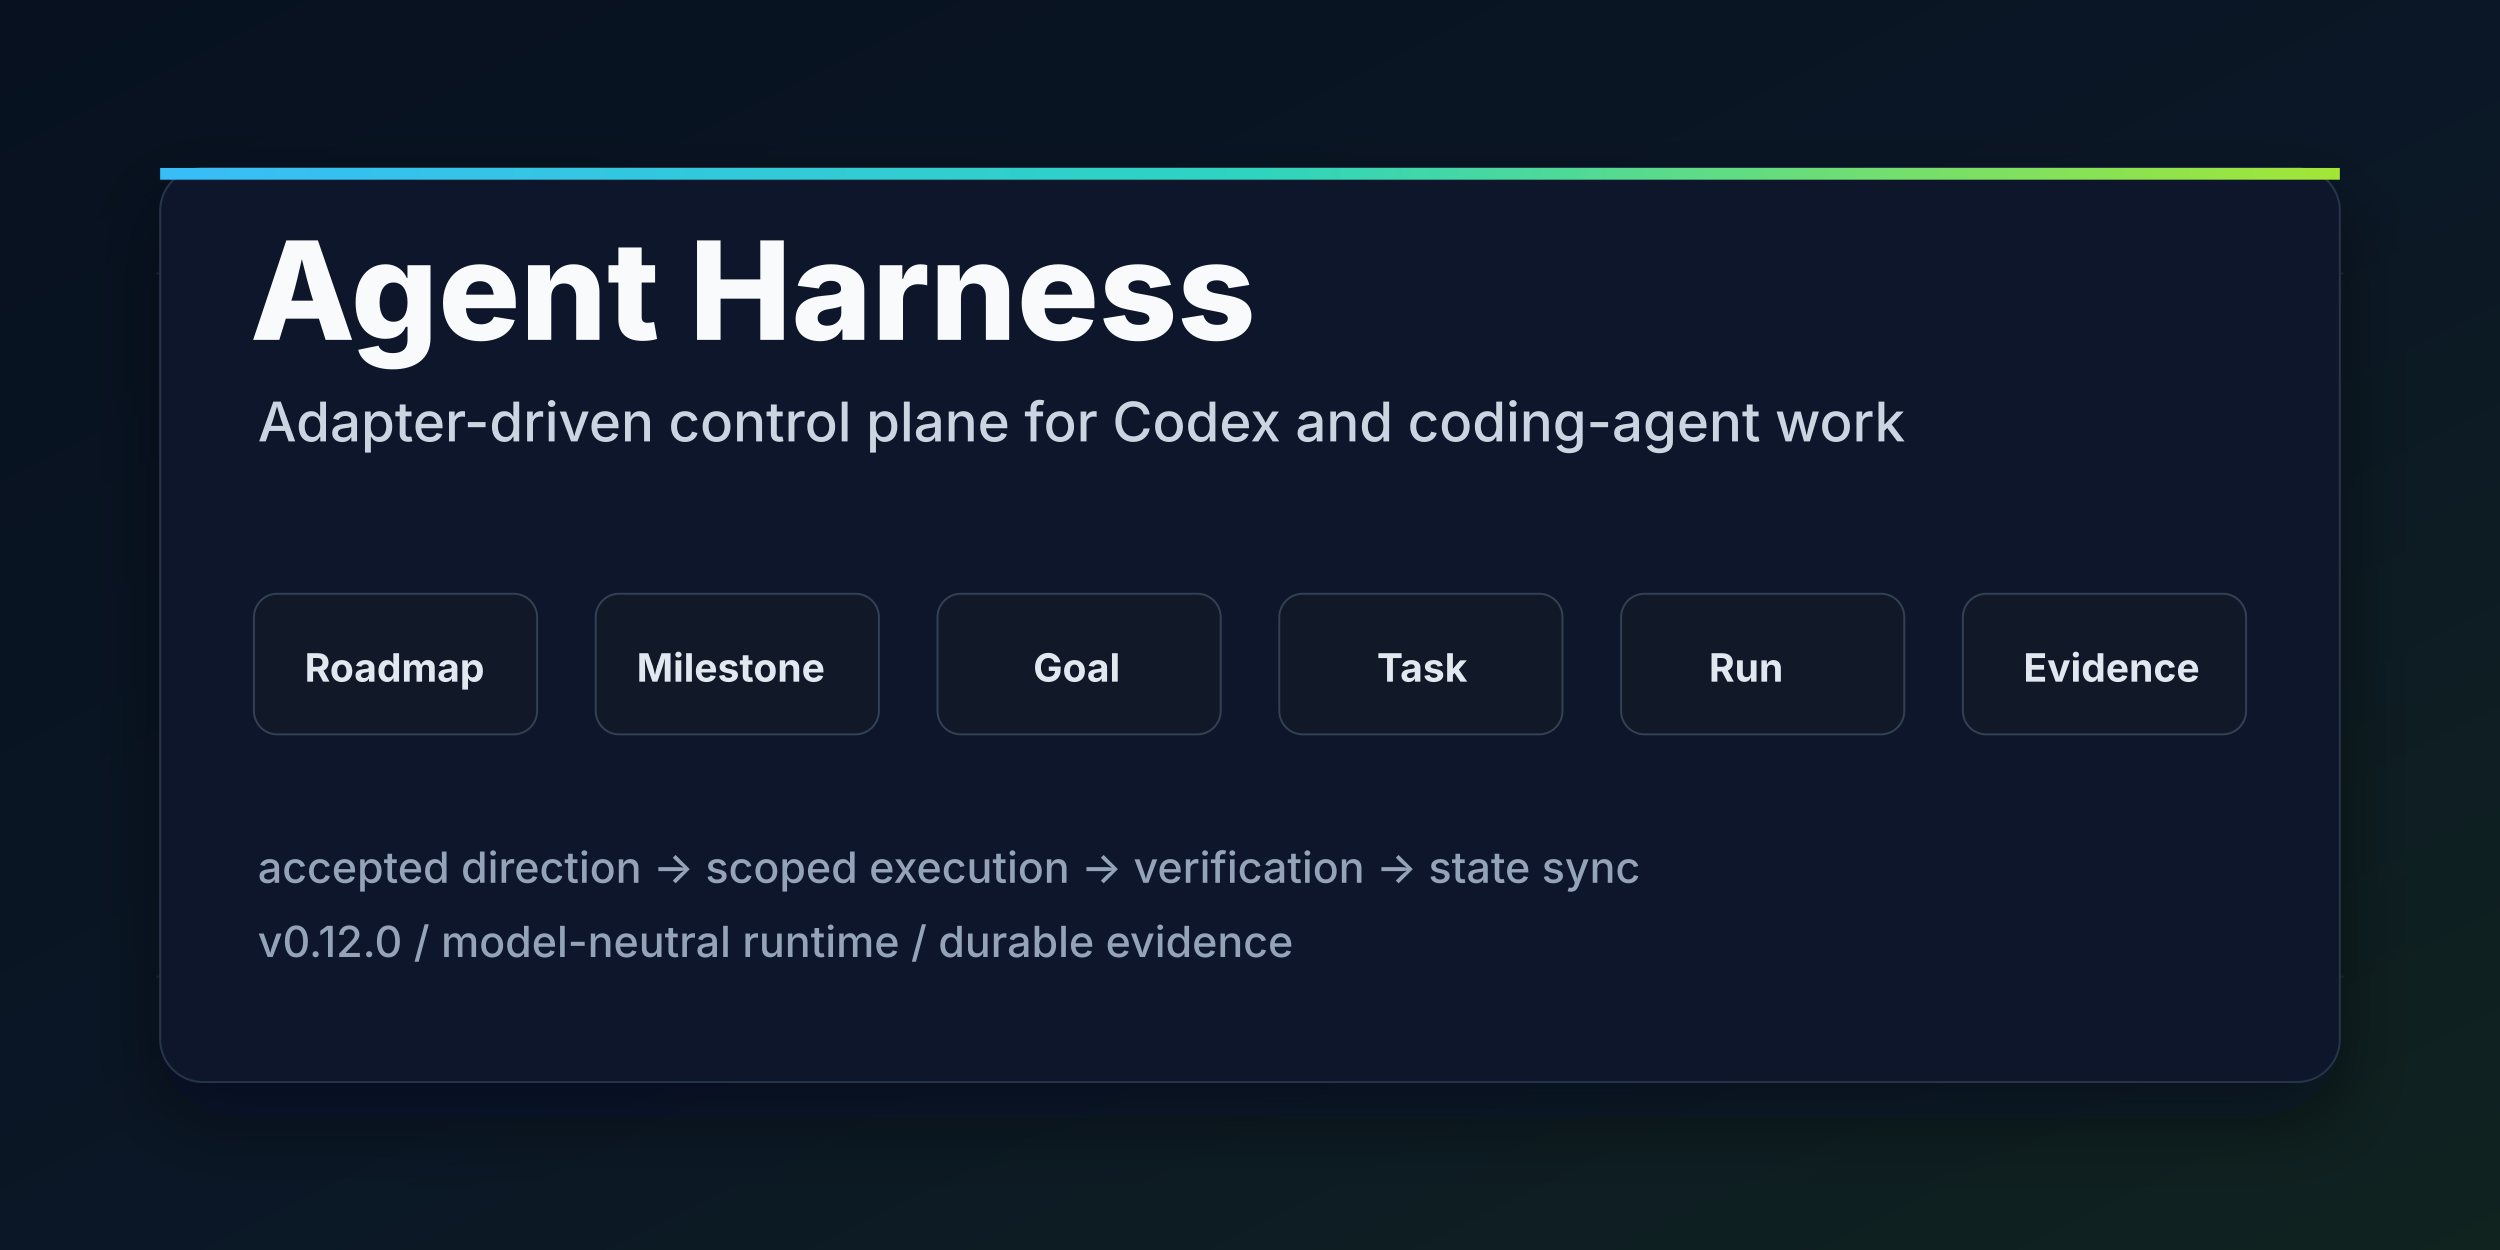
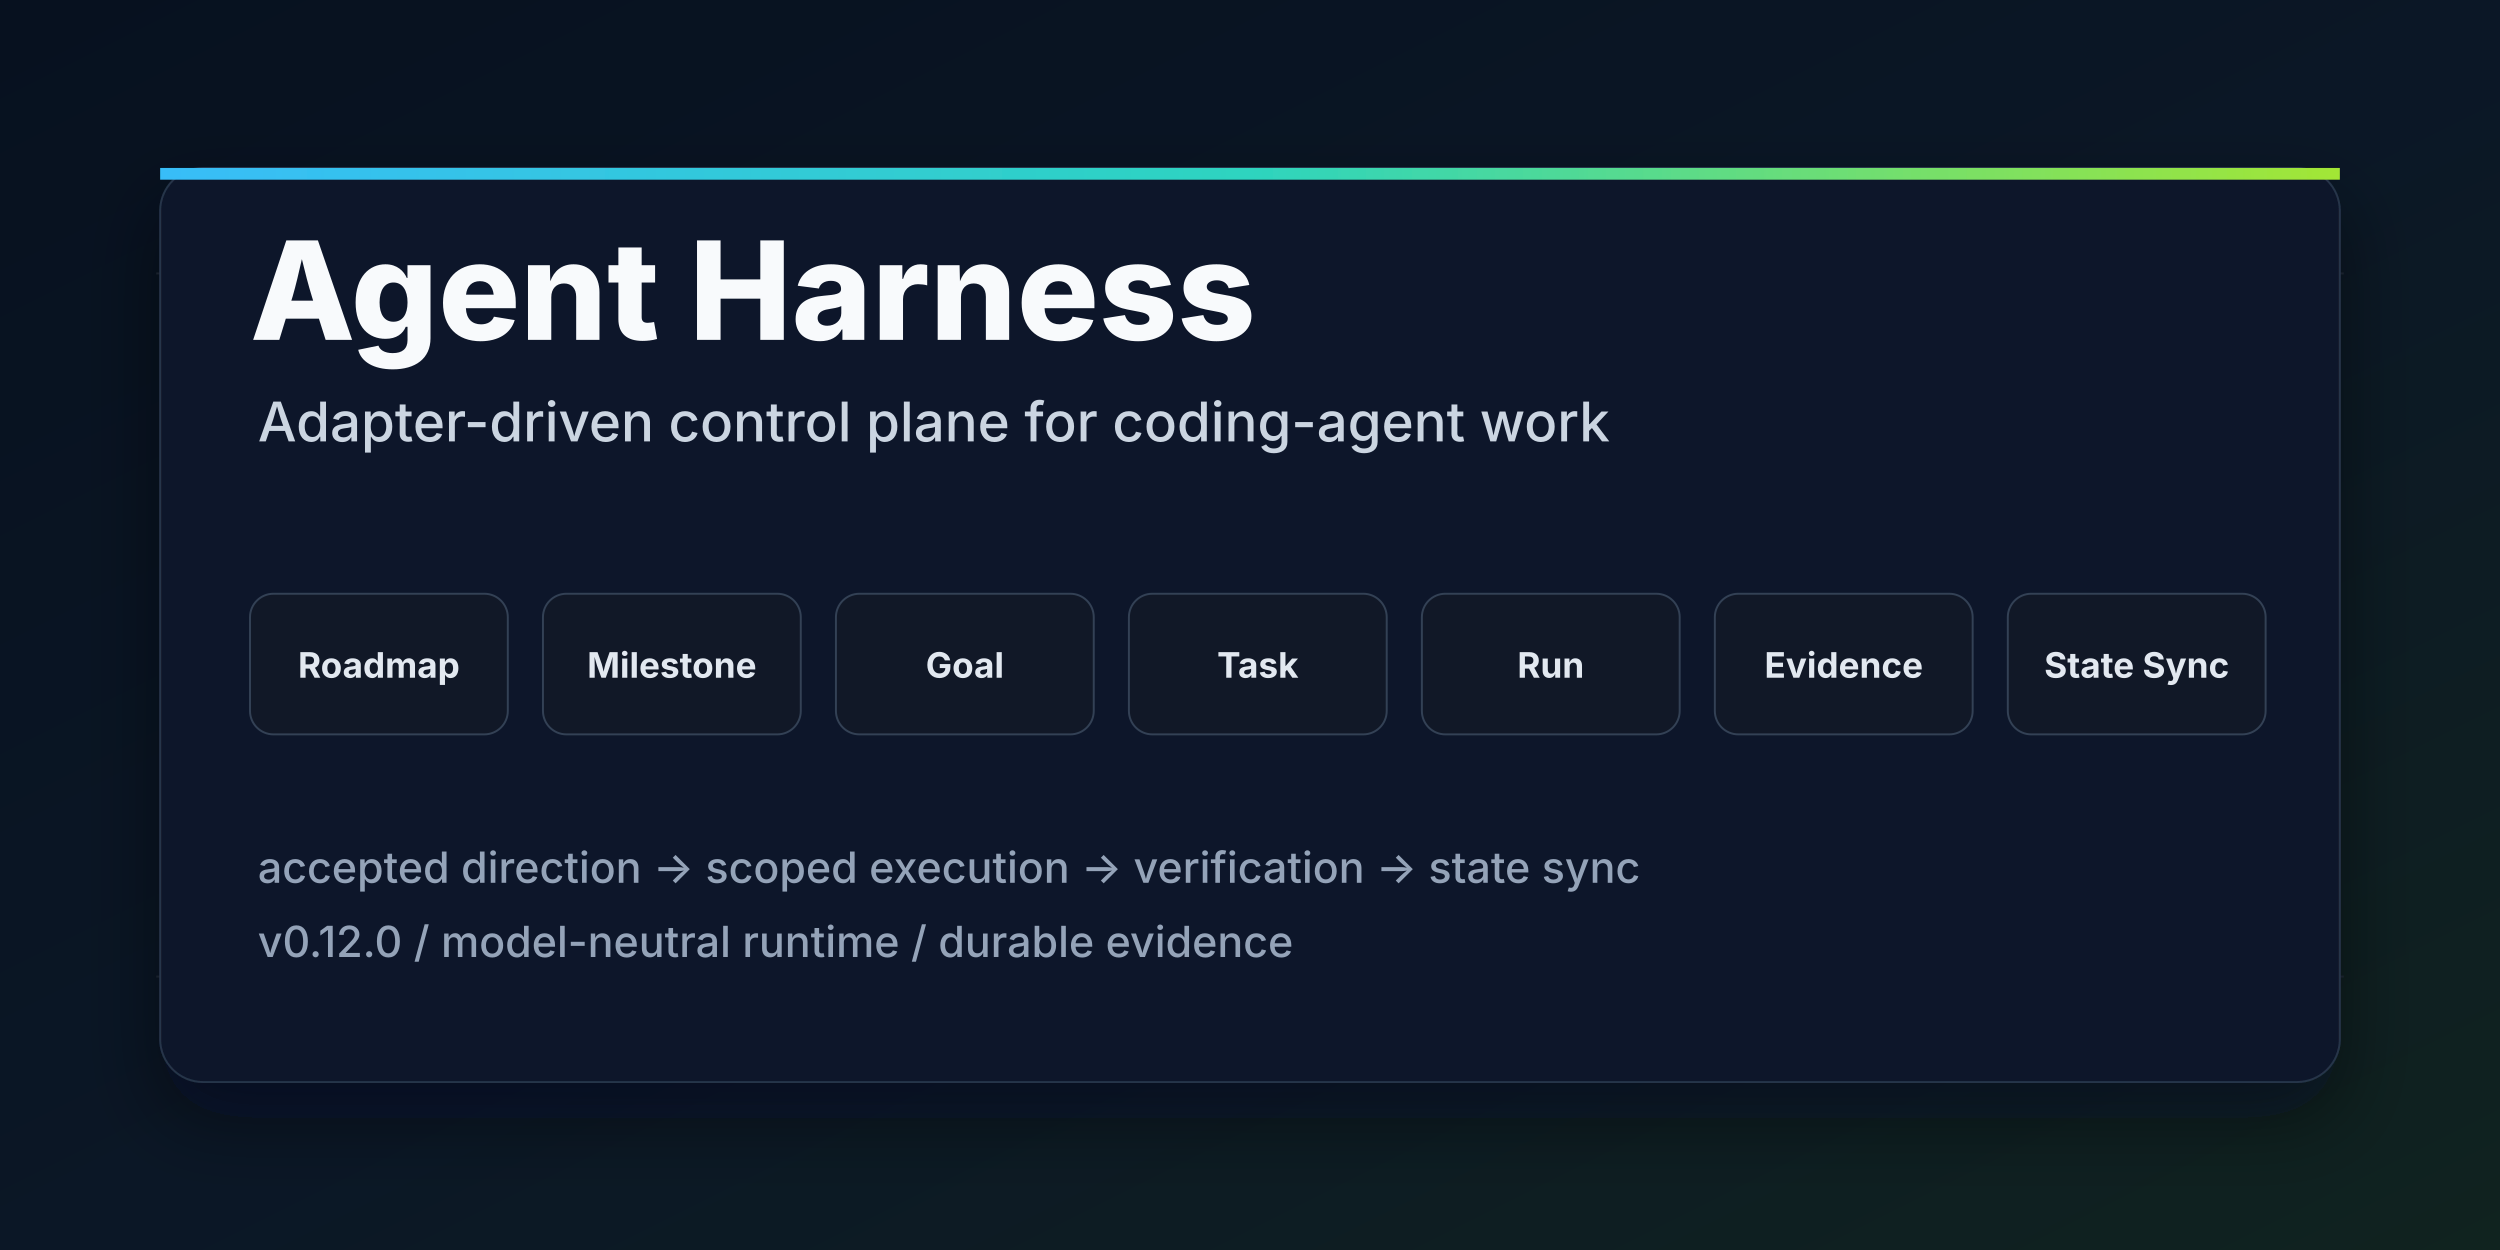
<svg xmlns="http://www.w3.org/2000/svg" width="1280" height="640" viewBox="0 0 1280 640" role="img" aria-labelledby="title desc">
  <defs>
    <linearGradient id="bg" x1="0" y1="0" x2="1" y2="1">
      <stop offset="0" stop-color="#07111f" />
      <stop offset="0.52" stop-color="#0b1726" />
      <stop offset="1" stop-color="#10231f" />
    </linearGradient>
    <linearGradient id="line" x1="0" y1="0" x2="1" y2="0">
      <stop offset="0" stop-color="#38bdf8" />
      <stop offset="0.5" stop-color="#2dd4bf" />
      <stop offset="1" stop-color="#a3e635" />
    </linearGradient>
    <filter id="soft" x="-20%" y="-20%" width="140%" height="140%">
      <feDropShadow dx="0" dy="18" stdDeviation="20" flood-color="#020617" flood-opacity="0.45" />
    </filter>
  </defs>
  <rect width="1280" height="640" fill="url(#bg)" />
  <path d="M80 500H1200" stroke="#1f2937" stroke-width="1" />
  <path d="M80 140H1200" stroke="#1f2937" stroke-width="1" />
  <path d="M132 498V142M372 498V142M612 498V142M852 498V142M1092 498V142" stroke="#142033" stroke-width="1" />
  <g filter="url(#soft)">
    <rect x="82" y="86" width="1116" height="468" rx="22" fill="#0f172a" stroke="#263449" />
    <rect x="82" y="86" width="1116" height="6" fill="url(#line)" />
  </g>
  <text x="128" y="174" fill="#f8fafc" font-family="Inter, ui-sans-serif, system-ui, -apple-system, BlinkMacSystemFont, Segoe UI, sans-serif" font-size="70" font-weight="760" letter-spacing="0">Agent Harness</text>
-   <text x="132" y="226" fill="#cbd5e1" font-family="Inter, ui-sans-serif, system-ui, -apple-system, BlinkMacSystemFont, Segoe UI, sans-serif" font-size="28" font-weight="500" letter-spacing="0">Adapter-driven control plane for Codex and coding-agent work</text>
-   <g font-family="Inter, ui-sans-serif, system-ui, -apple-system, BlinkMacSystemFont, Segoe UI, sans-serif" font-size="20" font-weight="700">
-     <rect x="130" y="304" width="145" height="72" rx="12" fill="#111827" stroke="#334155" />
-     <text x="156" y="349" fill="#e2e8f0">Roadmap</text>
-     <rect x="305" y="304" width="145" height="72" rx="12" fill="#111827" stroke="#334155" />
-     <text x="326" y="349" fill="#e2e8f0">Milestone</text>
-     <rect x="480" y="304" width="145" height="72" rx="12" fill="#111827" stroke="#334155" />
-     <text x="529" y="349" fill="#e2e8f0">Goal</text>
-     <rect x="655" y="304" width="145" height="72" rx="12" fill="#111827" stroke="#334155" />
-     <text x="705" y="349" fill="#e2e8f0">Task</text>
-     <rect x="830" y="304" width="145" height="72" rx="12" fill="#111827" stroke="#334155" />
-     <text x="875" y="349" fill="#e2e8f0">Run</text>
-     <rect x="1005" y="304" width="145" height="72" rx="12" fill="#111827" stroke="#334155" />
-     <text x="1036" y="349" fill="#e2e8f0">Evidence</text>
+   <text x="132" y="226" fill="#cbd5e1" font-family="Inter, ui-sans-serif, system-ui, -apple-system, BlinkMacSystemFont, Segoe UI, sans-serif" font-size="28" font-weight="500" letter-spacing="0">Adapter-driven control plane for coding-agent work</text>
+   <g font-family="Inter, ui-sans-serif, system-ui, -apple-system, BlinkMacSystemFont, Segoe UI, sans-serif" font-size="18" font-weight="700" text-anchor="middle">
+     <rect x="128" y="304" width="132" height="72" rx="12" fill="#111827" stroke="#334155" />
+     <text x="194" y="347" fill="#e2e8f0">Roadmap</text>
+     <rect x="278" y="304" width="132" height="72" rx="12" fill="#111827" stroke="#334155" />
+     <text x="344" y="347" fill="#e2e8f0">Milestone</text>
+     <rect x="428" y="304" width="132" height="72" rx="12" fill="#111827" stroke="#334155" />
+     <text x="494" y="347" fill="#e2e8f0">Goal</text>
+     <rect x="578" y="304" width="132" height="72" rx="12" fill="#111827" stroke="#334155" />
+     <text x="644" y="347" fill="#e2e8f0">Task</text>
+     <rect x="728" y="304" width="132" height="72" rx="12" fill="#111827" stroke="#334155" />
+     <text x="794" y="347" fill="#e2e8f0">Run</text>
+     <rect x="878" y="304" width="132" height="72" rx="12" fill="#111827" stroke="#334155" />
+     <text x="944" y="347" fill="#e2e8f0">Evidence</text>
+     <rect x="1028" y="304" width="132" height="72" rx="12" fill="#111827" stroke="#334155" />
+     <text x="1094" y="347" fill="#e2e8f0">State Sync</text>
  </g>
  <g stroke="url(#line)" stroke-width="5" stroke-linecap="round" fill="none">
-     <path d="M279 340H301" />
-     <path d="M454 340H476" />
-     <path d="M629 340H651" />
-     <path d="M804 340H826" />
-     <path d="M979 340H1001" />
+     <path d="M260 340H274" />
+     <path d="M410 340H424" />
+     <path d="M560 340H574" />
+     <path d="M710 340H724" />
+     <path d="M860 340H874" />
+     <path d="M1010 340H1024" />
  </g>
  <g fill="#94a3b8" font-family="Inter, ui-sans-serif, system-ui, -apple-system, BlinkMacSystemFont, Segoe UI, sans-serif" font-size="22" font-weight="520">
    <text x="132" y="452">accepted direction -&gt; scoped execution -&gt; verification -&gt; state sync</text>
    <text x="132" y="490">v0.12.0 / model-neutral runtime / durable evidence</text>
  </g>
</svg>
